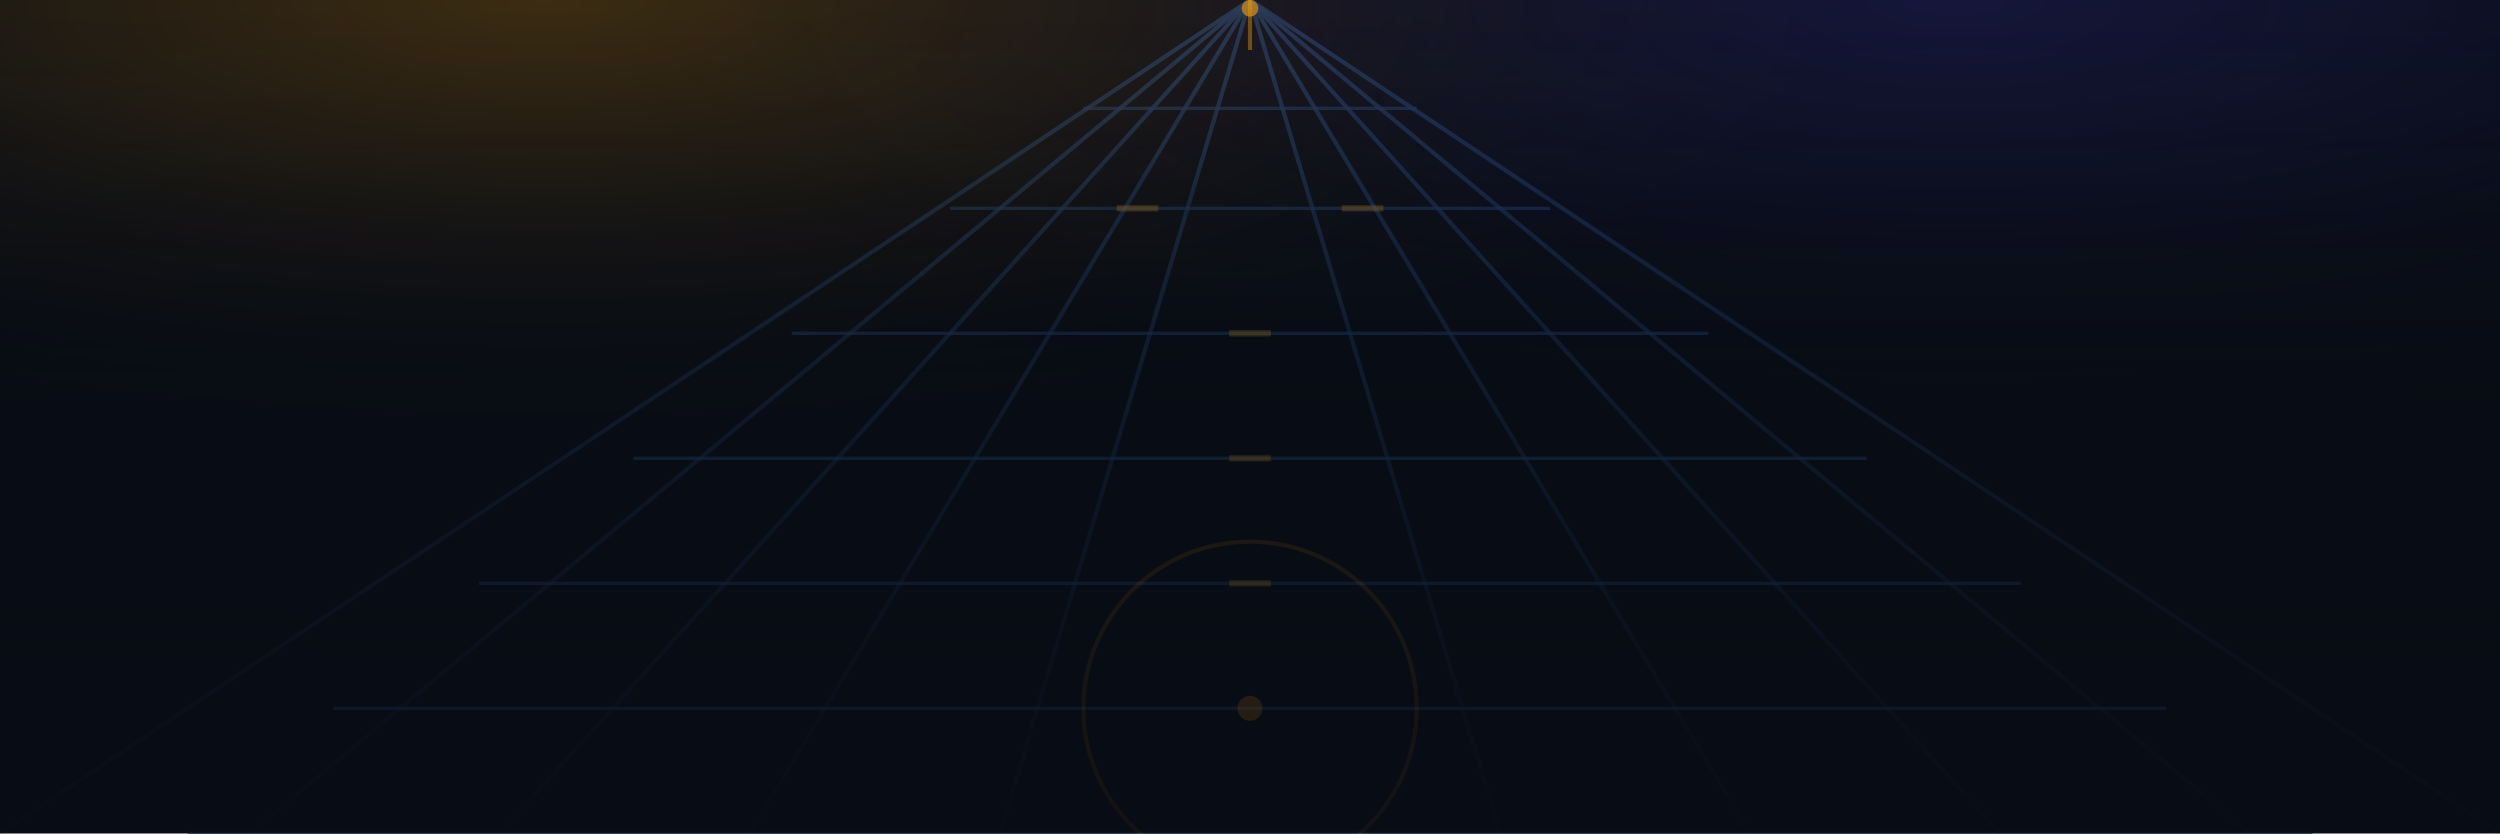
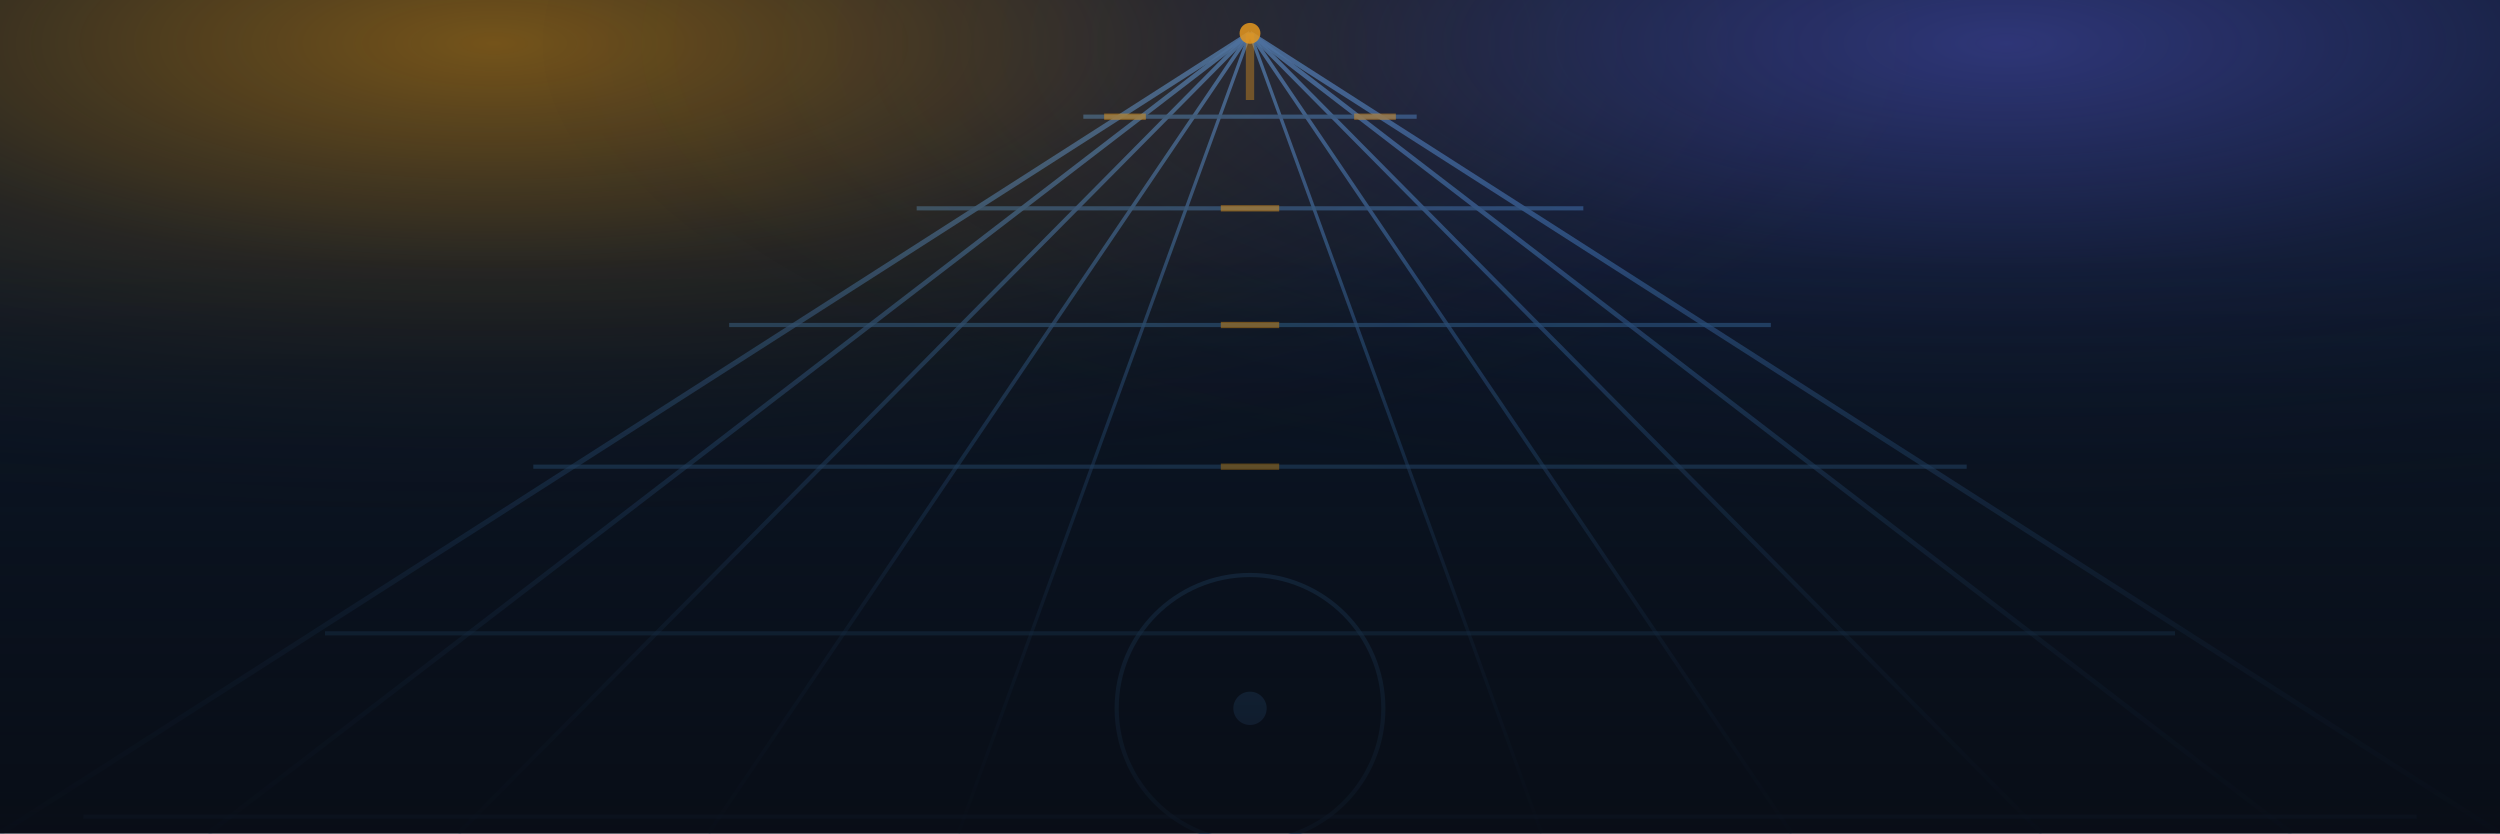
<svg xmlns="http://www.w3.org/2000/svg" width="600" height="200" viewBox="0 0 600 200">
  <defs>
-     <radialGradient id="gl" cx="22%" cy="0%" r="55%">
-       <stop offset="0%" stop-color="#f59e0b" stop-opacity="0.22" />
-       <stop offset="60%" stop-color="#f59e0b" stop-opacity="0.04" />
+     <radialGradient id="gl" cx="20%" cy="5%" r="60%">
+       <stop offset="0%" stop-color="#f59e0b" stop-opacity="0.45" />
+       <stop offset="45%" stop-color="#f59e0b" stop-opacity="0.12" />
      <stop offset="100%" stop-color="#080c14" stop-opacity="0" />
    </radialGradient>
-     <radialGradient id="gr" cx="78%" cy="0%" r="55%">
-       <stop offset="0%" stop-color="#4f46e5" stop-opacity="0.18" />
-       <stop offset="60%" stop-color="#4f46e5" stop-opacity="0.03" />
+     <radialGradient id="gr" cx="80%" cy="5%" r="60%">
+       <stop offset="0%" stop-color="#6366f1" stop-opacity="0.40" />
+       <stop offset="45%" stop-color="#6366f1" stop-opacity="0.10" />
      <stop offset="100%" stop-color="#080c14" stop-opacity="0" />
    </radialGradient>
    <linearGradient id="fade" x1="0" y1="0" x2="0" y2="1">
-       <stop offset="0%" stop-color="#080c14" stop-opacity="0" />
-       <stop offset="100%" stop-color="#080c14" stop-opacity="0.7" />
+       <stop offset="30%" stop-color="#080c14" stop-opacity="0" />
+       <stop offset="100%" stop-color="#080c14" stop-opacity="0.85" />
    </linearGradient>
-     <linearGradient id="fieldLine" x1="0" y1="0" x2="0" y2="1">
-       <stop offset="0%" stop-color="#1a3355" stop-opacity="0.9" />
-       <stop offset="100%" stop-color="#1a3355" stop-opacity="0.1" />
+     <linearGradient id="pline" x1="0" y1="0" x2="0" y2="1">
+       <stop offset="0%" stop-color="#3a6fa8" stop-opacity="0.9" />
+       <stop offset="100%" stop-color="#1a3a5c" stop-opacity="0.15" />
    </linearGradient>
  </defs>
  <rect width="600" height="200" fill="#080c14" />
-   <g fill="none" stroke="url(#fieldLine)" stroke-width="1">
-     <line x1="300" y1="0" x2="0" y2="200" />
-     <line x1="300" y1="0" x2="60" y2="200" />
-     <line x1="300" y1="0" x2="120" y2="200" />
-     <line x1="300" y1="0" x2="180" y2="200" />
-     <line x1="300" y1="0" x2="240" y2="200" />
-     <line x1="300" y1="0" x2="300" y2="200" />
-     <line x1="300" y1="0" x2="360" y2="200" />
-     <line x1="300" y1="0" x2="420" y2="200" />
-     <line x1="300" y1="0" x2="480" y2="200" />
-     <line x1="300" y1="0" x2="540" y2="200" />
-     <line x1="300" y1="0" x2="600" y2="200" />
+   <rect width="600" height="200" fill="#0d1a2e" opacity="0.7" />
+   <g stroke="url(#pline)" fill="none">
+     <line x1="300" y1="8" x2="0" y2="200" stroke-width="1.2" />
+     <line x1="300" y1="8" x2="50" y2="200" stroke-width="1.1" />
+     <line x1="300" y1="8" x2="110" y2="200" stroke-width="1.0" />
+     <line x1="300" y1="8" x2="170" y2="200" stroke-width="0.9" />
+     <line x1="300" y1="8" x2="230" y2="200" stroke-width="0.8" />
+     <line x1="300" y1="8" x2="300" y2="200" stroke-width="0.8" />
+     <line x1="300" y1="8" x2="370" y2="200" stroke-width="0.8" />
+     <line x1="300" y1="8" x2="430" y2="200" stroke-width="0.9" />
+     <line x1="300" y1="8" x2="490" y2="200" stroke-width="1.0" />
+     <line x1="300" y1="8" x2="550" y2="200" stroke-width="1.1" />
+     <line x1="300" y1="8" x2="600" y2="200" stroke-width="1.2" />
  </g>
-   <g fill="none" stroke="#1a3355" stroke-width="0.8" opacity="0.7">
-     <line x1="45" y1="200" x2="555" y2="200" />
-     <line x1="80" y1="170" x2="520" y2="170" />
-     <line x1="115" y1="140" x2="485" y2="140" />
-     <line x1="152" y1="110" x2="448" y2="110" />
-     <line x1="190" y1="80" x2="410" y2="80" />
-     <line x1="228" y1="50" x2="372" y2="50" />
-     <line x1="260" y1="26" x2="340" y2="26" />
+   <g stroke="#2a5580" fill="none">
+     <line x1="260" y1="28" x2="340" y2="28" stroke-width="1.0" opacity="0.9" />
+     <line x1="220" y1="50" x2="380" y2="50" stroke-width="1.0" opacity="0.8" />
+     <line x1="175" y1="78" x2="425" y2="78" stroke-width="1.0" opacity="0.7" />
+     <line x1="128" y1="112" x2="472" y2="112" stroke-width="1.0" opacity="0.6" />
+     <line x1="78" y1="152" x2="522" y2="152" stroke-width="1.0" opacity="0.5" />
+     <line x1="20" y1="196" x2="580" y2="196" stroke-width="1.0" opacity="0.35" />
  </g>
-   <g stroke="#f59e0b" stroke-width="1.5" opacity="0.25">
-     <line x1="295" y1="140" x2="305" y2="140" />
-     <line x1="295" y1="110" x2="305" y2="110" />
-     <line x1="295" y1="80" x2="305" y2="80" />
-     <line x1="268" y1="50" x2="278" y2="50" />
-     <line x1="322" y1="50" x2="332" y2="50" />
+   <g stroke="#f59e0b" fill="none" opacity="0.5">
+     <line x1="293" y1="112" x2="307" y2="112" stroke-width="1.5" />
+     <line x1="293" y1="78" x2="307" y2="78" stroke-width="1.5" />
+     <line x1="293" y1="50" x2="307" y2="50" stroke-width="1.5" />
+     <line x1="265" y1="28" x2="275" y2="28" stroke-width="1.5" />
+     <line x1="325" y1="28" x2="335" y2="28" stroke-width="1.5" />
  </g>
-   <circle cx="300" cy="170" r="40" fill="none" stroke="#f59e0b" stroke-width="1" opacity="0.15" />
-   <circle cx="300" cy="170" r="3" fill="#f59e0b" opacity="0.3" />
+   <circle cx="300" cy="170" r="32" fill="none" stroke="#2a5580" stroke-width="1" opacity="0.5" />
+   <circle cx="300" cy="170" r="4" fill="#3a6fa8" opacity="0.5" />
+   <circle cx="300" cy="8" r="2.5" fill="#f59e0b" opacity="0.85" />
+   <rect x="299" y="8" width="2" height="16" fill="#f59e0b" opacity="0.4" />
  <rect width="600" height="200" fill="url(#gl)" />
  <rect width="600" height="200" fill="url(#gr)" />
  <rect width="600" height="200" fill="url(#fade)" />
-   <circle cx="300" cy="2" r="2" fill="#f59e0b" opacity="0.6" />
-   <line x1="300" y1="0" x2="300" y2="12" stroke="#f59e0b" stroke-width="1" opacity="0.4" />
</svg>
